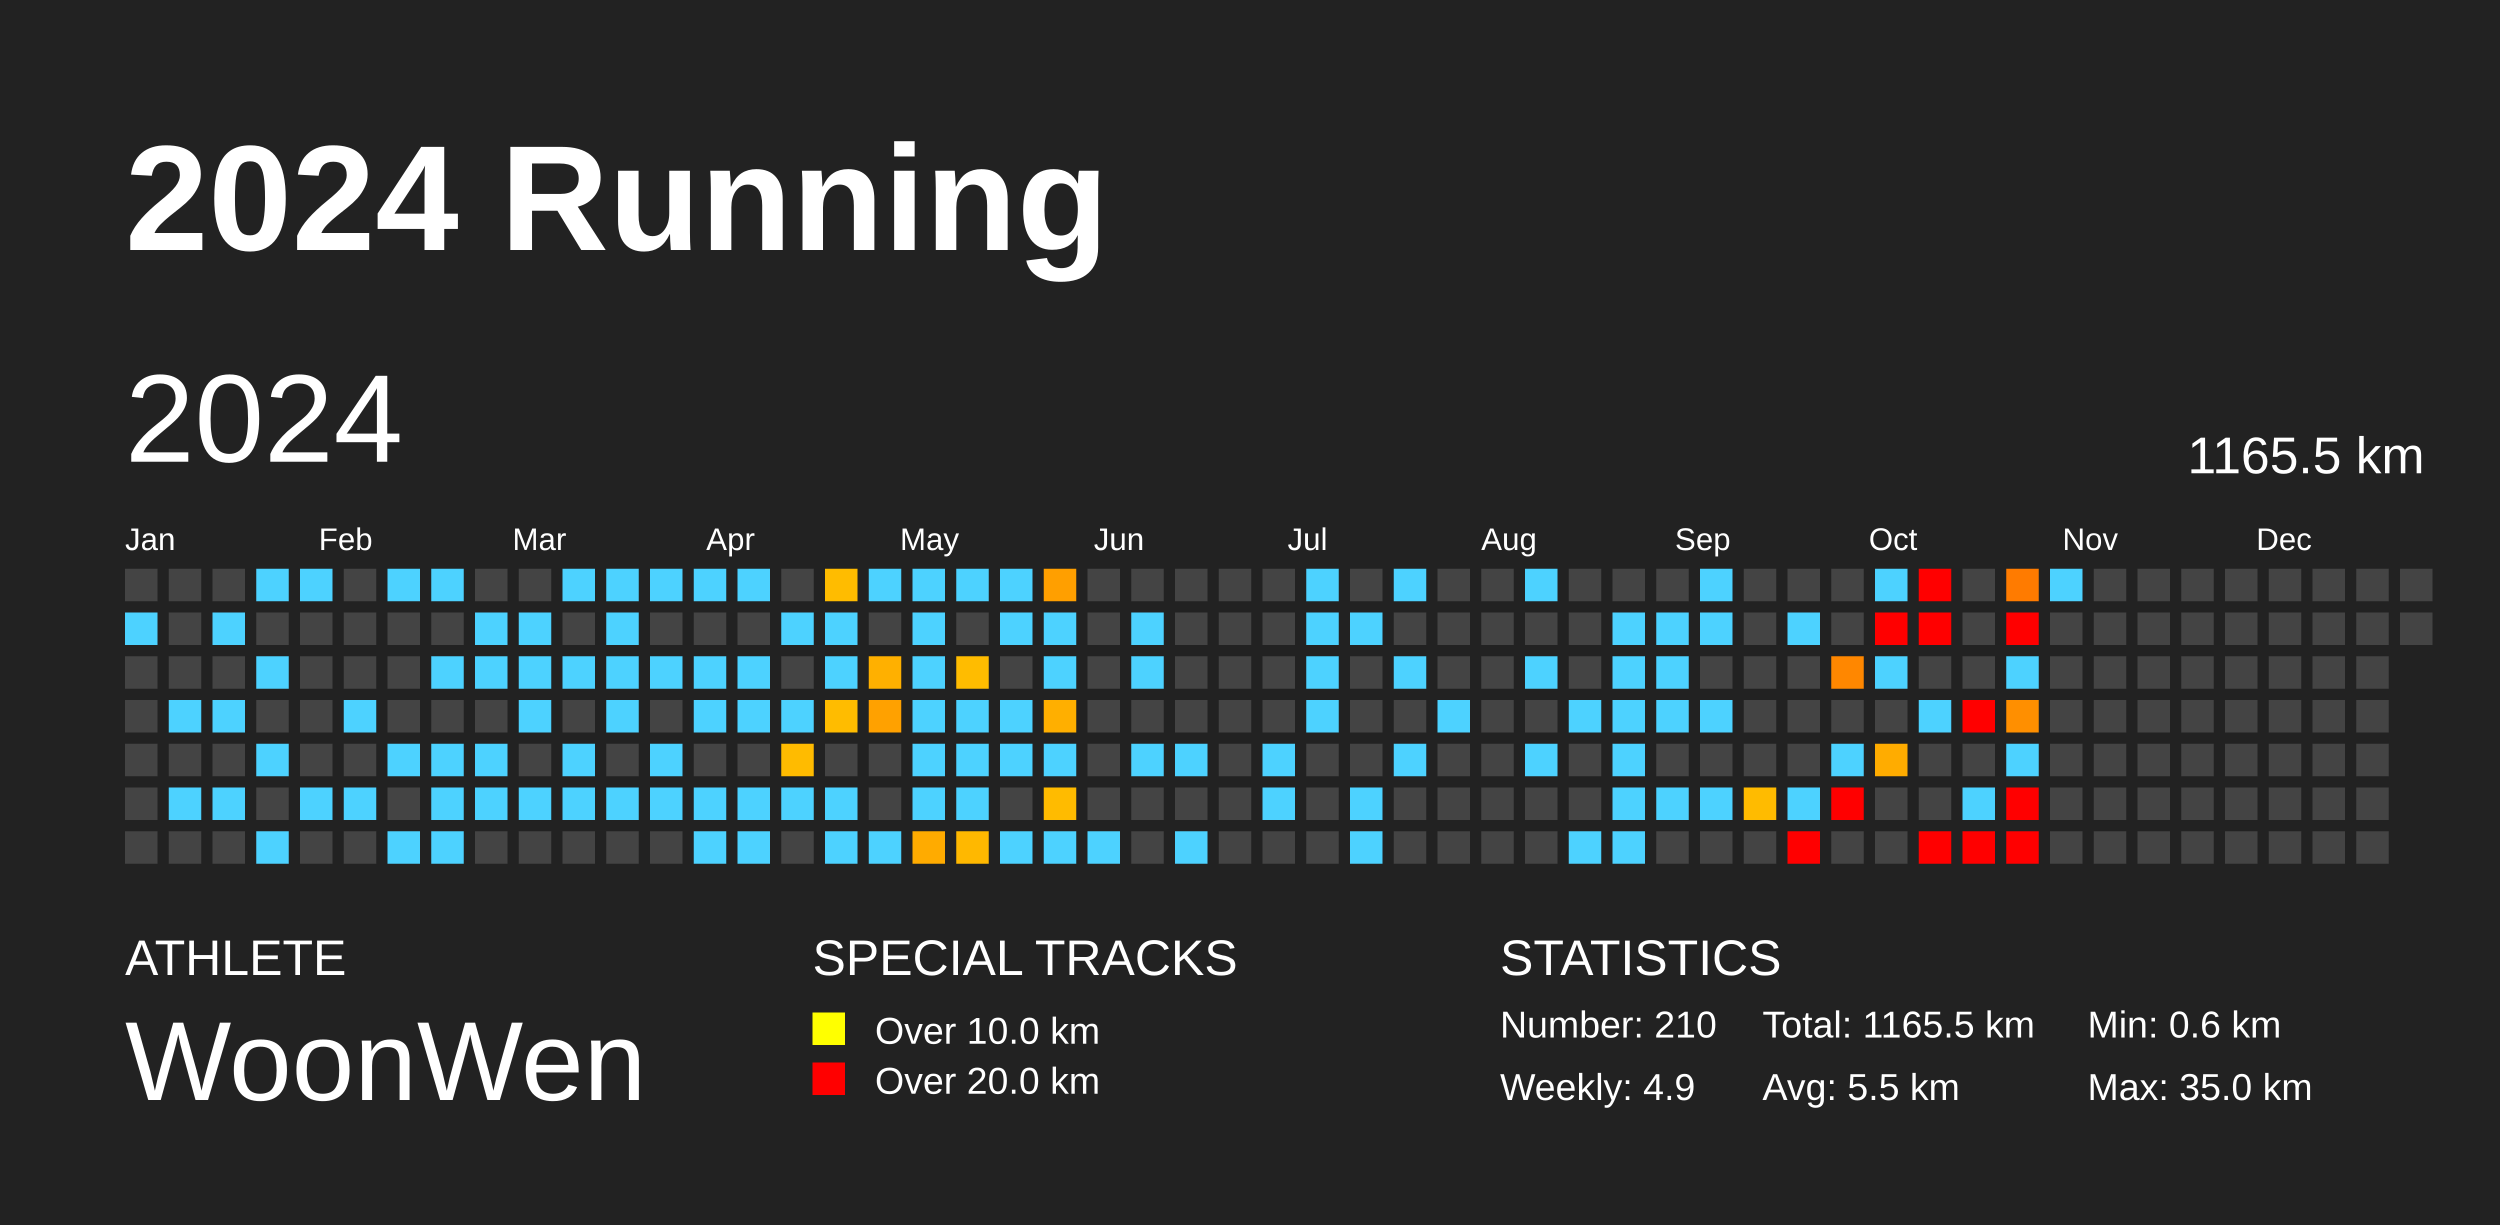
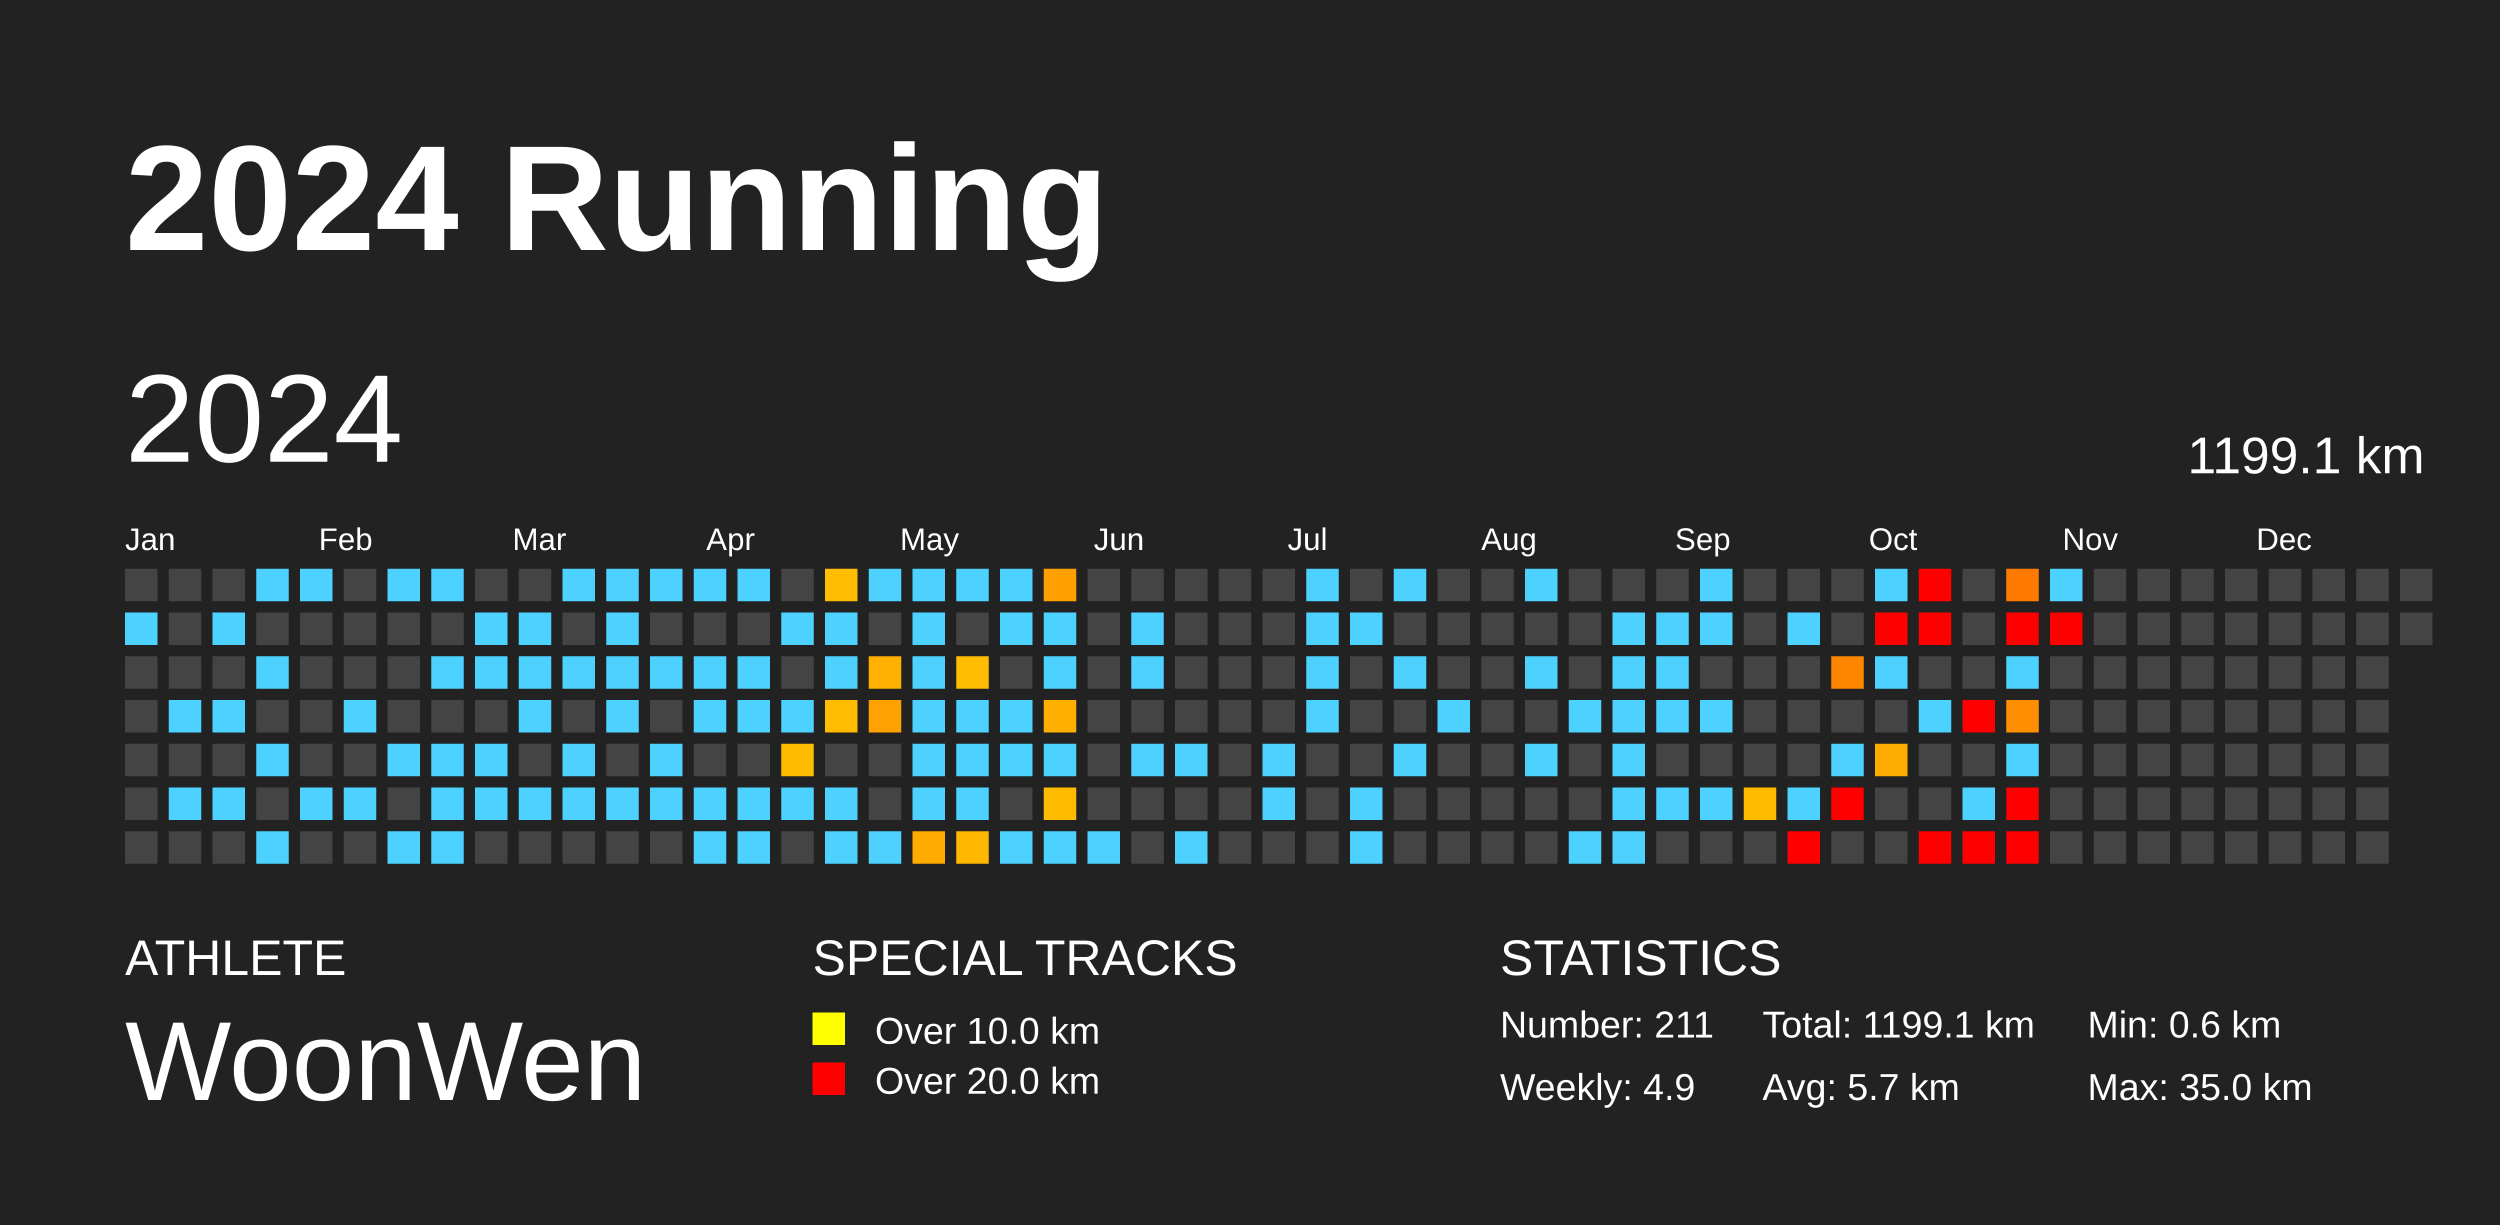
<svg xmlns="http://www.w3.org/2000/svg" baseProfile="full" height="98mm" version="1.1" viewBox="0,0,200,98" width="200mm">
  <defs />
  <rect fill="#222222" height="98" width="200" x="0" y="0" />
  <text fill="#FFFFFF" style="font-size:12px; font-family:Arial; font-weight:bold;" x="10" y="20">2024 Running</text>
  <text fill="#FFFFFF" style="font-size:4px; font-family:Arial" x="10" y="78">ATHLETE</text>
  <text fill="#FFFFFF" style="font-size:9px; font-family:Arial" x="10" y="88">WoonWen</text>
  <text fill="#FFFFFF" style="font-size:4px; font-family:Arial" x="65" y="78">SPECIAL TRACKS</text>
  <rect fill="yellow" height="2.6" width="2.6" x="65" y="81" />
  <text fill="#FFFFFF" style="font-size:3px; font-family:Arial" x="70" y="83.5">Over 10.0 km</text>
  <rect fill="red" height="2.6" width="2.6" x="65" y="85" />
  <text fill="#FFFFFF" style="font-size:3px; font-family:Arial" x="70" y="87.5">Over 20.0 km</text>
  <text fill="#FFFFFF" style="font-size:4px; font-family:Arial" x="120" y="78">STATISTICS</text>
-   <text fill="#FFFFFF" style="font-size:3px; font-family:Arial" x="120" y="83">Number: 210</text>
+   <text fill="#FFFFFF" style="font-size:3px; font-family:Arial" x="120" y="83">Number: 211</text>
  <text fill="#FFFFFF" style="font-size:3px; font-family:Arial" x="120" y="88">Weekly: 4.9</text>
-   <text fill="#FFFFFF" style="font-size:3px; font-family:Arial" x="141" y="83">Total: 1165.5 km</text>
-   <text fill="#FFFFFF" style="font-size:3px; font-family:Arial" x="141" y="88">Avg: 5.5 km</text>
+   <text fill="#FFFFFF" style="font-size:3px; font-family:Arial" x="141" y="83">Total: 1199.1 km</text>
+   <text fill="#FFFFFF" style="font-size:3px; font-family:Arial" x="141" y="88">Avg: 5.7 km</text>
  <text fill="#FFFFFF" style="font-size:3px; font-family:Arial" x="167" y="83">Min: 0.6 km</text>
  <text fill="#FFFFFF" style="font-size:3px; font-family:Arial" x="167" y="88">Max: 35.0 km</text>
  <text dominant-baseline="hanging" fill="#FFFFFF" style="font-size:10.0px; font-family:Arial;" x="10" y="30">2024</text>
-   <text dominant-baseline="hanging" fill="#FFFFFF" style="font-size:4.125px; font-family:Arial;" x="175" y="35">1165.5 km</text>
+   <text dominant-baseline="hanging" fill="#FFFFFF" style="font-size:4.125px; font-family:Arial;" x="175" y="35">1199.1 km</text>
  <text fill="#FFFFFF" style="font-size:2.5px; font-family:Arial" x="10.0" y="44">Jan</text>
  <text fill="#FFFFFF" style="font-size:2.5px; font-family:Arial" x="25.5" y="44">Feb</text>
  <text fill="#FFFFFF" style="font-size:2.5px; font-family:Arial" x="41.0" y="44">Mar</text>
  <text fill="#FFFFFF" style="font-size:2.5px; font-family:Arial" x="56.5" y="44">Apr</text>
  <text fill="#FFFFFF" style="font-size:2.5px; font-family:Arial" x="72.0" y="44">May</text>
  <text fill="#FFFFFF" style="font-size:2.5px; font-family:Arial" x="87.5" y="44">Jun</text>
  <text fill="#FFFFFF" style="font-size:2.5px; font-family:Arial" x="103.0" y="44">Jul</text>
  <text fill="#FFFFFF" style="font-size:2.5px; font-family:Arial" x="118.5" y="44">Aug</text>
  <text fill="#FFFFFF" style="font-size:2.5px; font-family:Arial" x="134.0" y="44">Sep</text>
  <text fill="#FFFFFF" style="font-size:2.5px; font-family:Arial" x="149.5" y="44">Oct</text>
  <text fill="#FFFFFF" style="font-size:2.5px; font-family:Arial" x="165.0" y="44">Nov</text>
  <text fill="#FFFFFF" style="font-size:2.5px; font-family:Arial" x="180.5" y="44">Dec</text>
  <rect fill="#444444" height="2.6" width="2.6" x="10.0" y="45.5" />
  <rect fill="#4dd2ff" height="2.6" width="2.6" x="10.0" y="49.0" />
  <rect fill="#444444" height="2.6" width="2.6" x="10.0" y="52.5" />
  <rect fill="#444444" height="2.6" width="2.6" x="10.0" y="56.0" />
  <rect fill="#444444" height="2.6" width="2.6" x="10.0" y="59.5" />
  <rect fill="#444444" height="2.6" width="2.6" x="10.0" y="63.0" />
  <rect fill="#444444" height="2.6" width="2.6" x="10.0" y="66.5" />
  <rect fill="#444444" height="2.6" width="2.6" x="13.5" y="45.5" />
  <rect fill="#444444" height="2.6" width="2.6" x="13.5" y="49.0" />
  <rect fill="#444444" height="2.6" width="2.6" x="13.5" y="52.5" />
  <rect fill="#4dd2ff" height="2.6" width="2.6" x="13.5" y="56.0" />
  <rect fill="#444444" height="2.6" width="2.6" x="13.5" y="59.5" />
  <rect fill="#4dd2ff" height="2.6" width="2.6" x="13.5" y="63.0" />
  <rect fill="#444444" height="2.6" width="2.6" x="13.5" y="66.5" />
  <rect fill="#444444" height="2.6" width="2.6" x="17.0" y="45.5" />
  <rect fill="#4dd2ff" height="2.6" width="2.6" x="17.0" y="49.0" />
  <rect fill="#444444" height="2.6" width="2.6" x="17.0" y="52.5" />
  <rect fill="#4dd2ff" height="2.6" width="2.6" x="17.0" y="56.0" />
  <rect fill="#444444" height="2.6" width="2.6" x="17.0" y="59.5" />
  <rect fill="#4dd2ff" height="2.6" width="2.6" x="17.0" y="63.0" />
  <rect fill="#444444" height="2.6" width="2.6" x="17.0" y="66.5" />
  <rect fill="#4dd2ff" height="2.6" width="2.6" x="20.5" y="45.5" />
  <rect fill="#444444" height="2.6" width="2.6" x="20.5" y="49.0" />
  <rect fill="#4dd2ff" height="2.6" width="2.6" x="20.5" y="52.5" />
  <rect fill="#444444" height="2.6" width="2.6" x="20.5" y="56.0" />
  <rect fill="#4dd2ff" height="2.6" width="2.6" x="20.5" y="59.5" />
  <rect fill="#444444" height="2.6" width="2.6" x="20.5" y="63.0" />
  <rect fill="#4dd2ff" height="2.6" width="2.6" x="20.5" y="66.5" />
  <rect fill="#4dd2ff" height="2.6" width="2.6" x="24.0" y="45.5" />
  <rect fill="#444444" height="2.6" width="2.6" x="24.0" y="49.0" />
  <rect fill="#444444" height="2.6" width="2.6" x="24.0" y="52.5" />
  <rect fill="#444444" height="2.6" width="2.6" x="24.0" y="56.0" />
  <rect fill="#444444" height="2.6" width="2.6" x="24.0" y="59.5" />
  <rect fill="#4dd2ff" height="2.6" width="2.6" x="24.0" y="63.0" />
  <rect fill="#444444" height="2.6" width="2.6" x="24.0" y="66.5" />
  <rect fill="#444444" height="2.6" width="2.6" x="27.5" y="45.5" />
  <rect fill="#444444" height="2.6" width="2.6" x="27.5" y="49.0" />
  <rect fill="#444444" height="2.6" width="2.6" x="27.5" y="52.5" />
  <rect fill="#4dd2ff" height="2.6" width="2.6" x="27.5" y="56.0" />
  <rect fill="#444444" height="2.6" width="2.6" x="27.5" y="59.5" />
  <rect fill="#4dd2ff" height="2.6" width="2.6" x="27.5" y="63.0" />
  <rect fill="#444444" height="2.6" width="2.6" x="27.5" y="66.5" />
  <rect fill="#4dd2ff" height="2.6" width="2.6" x="31.0" y="45.5" />
  <rect fill="#444444" height="2.6" width="2.6" x="31.0" y="49.0" />
  <rect fill="#444444" height="2.6" width="2.6" x="31.0" y="52.5" />
  <rect fill="#444444" height="2.6" width="2.6" x="31.0" y="56.0" />
  <rect fill="#4dd2ff" height="2.6" width="2.6" x="31.0" y="59.5" />
  <rect fill="#444444" height="2.6" width="2.6" x="31.0" y="63.0" />
  <rect fill="#4dd2ff" height="2.6" width="2.6" x="31.0" y="66.5" />
  <rect fill="#4dd2ff" height="2.6" width="2.6" x="34.5" y="45.5" />
  <rect fill="#444444" height="2.6" width="2.6" x="34.5" y="49.0" />
  <rect fill="#4dd2ff" height="2.6" width="2.6" x="34.5" y="52.5" />
  <rect fill="#444444" height="2.6" width="2.6" x="34.5" y="56.0" />
  <rect fill="#4dd2ff" height="2.6" width="2.6" x="34.5" y="59.5" />
  <rect fill="#4dd2ff" height="2.6" width="2.6" x="34.5" y="63.0" />
  <rect fill="#4dd2ff" height="2.6" width="2.6" x="34.5" y="66.5" />
  <rect fill="#444444" height="2.6" width="2.6" x="38.0" y="45.5" />
  <rect fill="#4dd2ff" height="2.6" width="2.6" x="38.0" y="49.0" />
  <rect fill="#4dd2ff" height="2.6" width="2.6" x="38.0" y="52.5" />
  <rect fill="#444444" height="2.6" width="2.6" x="38.0" y="56.0" />
  <rect fill="#4dd2ff" height="2.6" width="2.6" x="38.0" y="59.5" />
  <rect fill="#4dd2ff" height="2.6" width="2.6" x="38.0" y="63.0" />
  <rect fill="#444444" height="2.6" width="2.6" x="38.0" y="66.5" />
  <rect fill="#444444" height="2.6" width="2.6" x="41.5" y="45.5" />
  <rect fill="#4dd2ff" height="2.6" width="2.6" x="41.5" y="49.0" />
  <rect fill="#4dd2ff" height="2.6" width="2.6" x="41.5" y="52.5" />
  <rect fill="#4dd2ff" height="2.6" width="2.6" x="41.5" y="56.0" />
  <rect fill="#444444" height="2.6" width="2.6" x="41.5" y="59.5" />
  <rect fill="#4dd2ff" height="2.6" width="2.6" x="41.5" y="63.0" />
  <rect fill="#444444" height="2.6" width="2.6" x="41.5" y="66.5" />
  <rect fill="#4dd2ff" height="2.6" width="2.6" x="45.0" y="45.5" />
  <rect fill="#444444" height="2.6" width="2.6" x="45.0" y="49.0" />
  <rect fill="#4dd2ff" height="2.6" width="2.6" x="45.0" y="52.5" />
  <rect fill="#444444" height="2.6" width="2.6" x="45.0" y="56.0" />
  <rect fill="#4dd2ff" height="2.6" width="2.6" x="45.0" y="59.5" />
  <rect fill="#4dd2ff" height="2.6" width="2.6" x="45.0" y="63.0" />
  <rect fill="#444444" height="2.6" width="2.6" x="45.0" y="66.5" />
  <rect fill="#4dd2ff" height="2.6" width="2.6" x="48.5" y="45.5" />
  <rect fill="#4dd2ff" height="2.6" width="2.6" x="48.5" y="49.0" />
  <rect fill="#4dd2ff" height="2.6" width="2.6" x="48.5" y="52.5" />
  <rect fill="#4dd2ff" height="2.6" width="2.6" x="48.5" y="56.0" />
  <rect fill="#444444" height="2.6" width="2.6" x="48.5" y="59.5" />
  <rect fill="#4dd2ff" height="2.6" width="2.6" x="48.5" y="63.0" />
  <rect fill="#444444" height="2.6" width="2.6" x="48.5" y="66.5" />
  <rect fill="#4dd2ff" height="2.6" width="2.6" x="52.0" y="45.5" />
  <rect fill="#444444" height="2.6" width="2.6" x="52.0" y="49.0" />
  <rect fill="#4dd2ff" height="2.6" width="2.6" x="52.0" y="52.5" />
  <rect fill="#444444" height="2.6" width="2.6" x="52.0" y="56.0" />
  <rect fill="#4dd2ff" height="2.6" width="2.6" x="52.0" y="59.5" />
  <rect fill="#4dd2ff" height="2.6" width="2.6" x="52.0" y="63.0" />
  <rect fill="#444444" height="2.6" width="2.6" x="52.0" y="66.5" />
  <rect fill="#4dd2ff" height="2.6" width="2.6" x="55.5" y="45.5" />
  <rect fill="#444444" height="2.6" width="2.6" x="55.5" y="49.0" />
  <rect fill="#4dd2ff" height="2.6" width="2.6" x="55.5" y="52.5" />
  <rect fill="#4dd2ff" height="2.6" width="2.6" x="55.5" y="56.0" />
  <rect fill="#444444" height="2.6" width="2.6" x="55.5" y="59.5" />
  <rect fill="#4dd2ff" height="2.6" width="2.6" x="55.5" y="63.0" />
  <rect fill="#4dd2ff" height="2.6" width="2.6" x="55.5" y="66.5" />
  <rect fill="#4dd2ff" height="2.6" width="2.6" x="59.0" y="45.5" />
  <rect fill="#444444" height="2.6" width="2.6" x="59.0" y="49.0" />
  <rect fill="#4dd2ff" height="2.6" width="2.6" x="59.0" y="52.5" />
  <rect fill="#4dd2ff" height="2.6" width="2.6" x="59.0" y="56.0" />
  <rect fill="#444444" height="2.6" width="2.6" x="59.0" y="59.5" />
  <rect fill="#4dd2ff" height="2.6" width="2.6" x="59.0" y="63.0" />
  <rect fill="#4dd2ff" height="2.6" width="2.6" x="59.0" y="66.5" />
  <rect fill="#444444" height="2.6" width="2.6" x="62.5" y="45.5" />
  <rect fill="#4dd2ff" height="2.6" width="2.6" x="62.5" y="49.0" />
  <rect fill="#444444" height="2.6" width="2.6" x="62.5" y="52.5" />
  <rect fill="#4dd2ff" height="2.6" width="2.6" x="62.5" y="56.0" />
  <rect fill="#ffbb00" height="2.6" width="2.6" x="62.5" y="59.5" />
  <rect fill="#4dd2ff" height="2.6" width="2.6" x="62.5" y="63.0" />
  <rect fill="#444444" height="2.6" width="2.6" x="62.5" y="66.5" />
  <rect fill="#ffbc00" height="2.6" width="2.6" x="66.0" y="45.5" />
  <rect fill="#4dd2ff" height="2.6" width="2.6" x="66.0" y="49.0" />
  <rect fill="#4dd2ff" height="2.6" width="2.6" x="66.0" y="52.5" />
  <rect fill="#ffbc00" height="2.6" width="2.6" x="66.0" y="56.0" />
  <rect fill="#444444" height="2.6" width="2.6" x="66.0" y="59.5" />
  <rect fill="#4dd2ff" height="2.6" width="2.6" x="66.0" y="63.0" />
  <rect fill="#4dd2ff" height="2.6" width="2.6" x="66.0" y="66.5" />
  <rect fill="#4dd2ff" height="2.6" width="2.6" x="69.5" y="45.5" />
  <rect fill="#444444" height="2.6" width="2.6" x="69.5" y="49.0" />
  <rect fill="#ffb000" height="2.6" width="2.6" x="69.5" y="52.5" />
  <rect fill="#ffa100" height="2.6" width="2.6" x="69.5" y="56.0" />
  <rect fill="#444444" height="2.6" width="2.6" x="69.5" y="59.5" />
  <rect fill="#444444" height="2.6" width="2.6" x="69.5" y="63.0" />
  <rect fill="#4dd2ff" height="2.6" width="2.6" x="69.5" y="66.5" />
  <rect fill="#4dd2ff" height="2.6" width="2.6" x="73.0" y="45.5" />
  <rect fill="#4dd2ff" height="2.6" width="2.6" x="73.0" y="49.0" />
  <rect fill="#4dd2ff" height="2.6" width="2.6" x="73.0" y="52.5" />
  <rect fill="#4dd2ff" height="2.6" width="2.6" x="73.0" y="56.0" />
  <rect fill="#4dd2ff" height="2.6" width="2.6" x="73.0" y="59.5" />
  <rect fill="#4dd2ff" height="2.6" width="2.6" x="73.0" y="63.0" />
  <rect fill="#ffab00" height="2.6" width="2.6" x="73.0" y="66.5" />
  <rect fill="#4dd2ff" height="2.6" width="2.6" x="76.5" y="45.5" />
  <rect fill="#444444" height="2.6" width="2.6" x="76.5" y="49.0" />
  <rect fill="#ffbc00" height="2.6" width="2.6" x="76.5" y="52.5" />
  <rect fill="#4dd2ff" height="2.6" width="2.6" x="76.5" y="56.0" />
  <rect fill="#4dd2ff" height="2.6" width="2.6" x="76.5" y="59.5" />
  <rect fill="#4dd2ff" height="2.6" width="2.6" x="76.5" y="63.0" />
  <rect fill="#ffb800" height="2.6" width="2.6" x="76.5" y="66.5" />
  <rect fill="#4dd2ff" height="2.6" width="2.6" x="80.0" y="45.5" />
  <rect fill="#4dd2ff" height="2.6" width="2.6" x="80.0" y="49.0" />
  <rect fill="#444444" height="2.6" width="2.6" x="80.0" y="52.5" />
  <rect fill="#4dd2ff" height="2.6" width="2.6" x="80.0" y="56.0" />
  <rect fill="#4dd2ff" height="2.6" width="2.6" x="80.0" y="59.5" />
  <rect fill="#444444" height="2.6" width="2.6" x="80.0" y="63.0" />
  <rect fill="#4dd2ff" height="2.6" width="2.6" x="80.0" y="66.5" />
  <rect fill="#ff9f00" height="2.6" width="2.6" x="83.5" y="45.5" />
  <rect fill="#4dd2ff" height="2.6" width="2.6" x="83.5" y="49.0" />
  <rect fill="#4dd2ff" height="2.6" width="2.6" x="83.5" y="52.5" />
  <rect fill="#ffaf00" height="2.6" width="2.6" x="83.5" y="56.0" />
  <rect fill="#4dd2ff" height="2.6" width="2.6" x="83.5" y="59.5" />
  <rect fill="#ffbb00" height="2.6" width="2.6" x="83.5" y="63.0" />
  <rect fill="#4dd2ff" height="2.6" width="2.6" x="83.5" y="66.5" />
  <rect fill="#444444" height="2.6" width="2.6" x="87.0" y="45.5" />
  <rect fill="#444444" height="2.6" width="2.6" x="87.0" y="49.0" />
  <rect fill="#444444" height="2.6" width="2.6" x="87.0" y="52.5" />
  <rect fill="#444444" height="2.6" width="2.6" x="87.0" y="56.0" />
  <rect fill="#444444" height="2.6" width="2.6" x="87.0" y="59.5" />
  <rect fill="#444444" height="2.6" width="2.6" x="87.0" y="63.0" />
  <rect fill="#4dd2ff" height="2.6" width="2.6" x="87.0" y="66.5" />
  <rect fill="#444444" height="2.6" width="2.6" x="90.5" y="45.5" />
  <rect fill="#4dd2ff" height="2.6" width="2.6" x="90.5" y="49.0" />
  <rect fill="#4dd2ff" height="2.6" width="2.6" x="90.5" y="52.5" />
  <rect fill="#444444" height="2.6" width="2.6" x="90.5" y="56.0" />
  <rect fill="#4dd2ff" height="2.6" width="2.6" x="90.5" y="59.5" />
  <rect fill="#444444" height="2.6" width="2.6" x="90.5" y="63.0" />
  <rect fill="#444444" height="2.6" width="2.6" x="90.5" y="66.5" />
  <rect fill="#444444" height="2.6" width="2.6" x="94.0" y="45.5" />
  <rect fill="#444444" height="2.6" width="2.6" x="94.0" y="49.0" />
  <rect fill="#444444" height="2.6" width="2.6" x="94.0" y="52.5" />
  <rect fill="#444444" height="2.6" width="2.6" x="94.0" y="56.0" />
  <rect fill="#4dd2ff" height="2.6" width="2.6" x="94.0" y="59.5" />
  <rect fill="#444444" height="2.6" width="2.6" x="94.0" y="63.0" />
  <rect fill="#4dd2ff" height="2.6" width="2.6" x="94.0" y="66.5" />
  <rect fill="#444444" height="2.6" width="2.6" x="97.5" y="45.5" />
  <rect fill="#444444" height="2.6" width="2.6" x="97.5" y="49.0" />
  <rect fill="#444444" height="2.6" width="2.6" x="97.5" y="52.5" />
  <rect fill="#444444" height="2.6" width="2.6" x="97.5" y="56.0" />
  <rect fill="#444444" height="2.6" width="2.6" x="97.5" y="59.5" />
  <rect fill="#444444" height="2.6" width="2.6" x="97.5" y="63.0" />
  <rect fill="#444444" height="2.6" width="2.6" x="97.5" y="66.5" />
  <rect fill="#444444" height="2.6" width="2.6" x="101.0" y="45.5" />
  <rect fill="#444444" height="2.6" width="2.6" x="101.0" y="49.0" />
  <rect fill="#444444" height="2.6" width="2.6" x="101.0" y="52.5" />
  <rect fill="#444444" height="2.6" width="2.6" x="101.0" y="56.0" />
  <rect fill="#4dd2ff" height="2.6" width="2.6" x="101.0" y="59.5" />
  <rect fill="#4dd2ff" height="2.6" width="2.6" x="101.0" y="63.0" />
  <rect fill="#444444" height="2.6" width="2.6" x="101.0" y="66.5" />
  <rect fill="#4dd2ff" height="2.6" width="2.6" x="104.5" y="45.5" />
  <rect fill="#4dd2ff" height="2.6" width="2.6" x="104.5" y="49.0" />
  <rect fill="#4dd2ff" height="2.6" width="2.6" x="104.5" y="52.5" />
  <rect fill="#4dd2ff" height="2.6" width="2.6" x="104.5" y="56.0" />
  <rect fill="#444444" height="2.6" width="2.6" x="104.5" y="59.5" />
  <rect fill="#444444" height="2.6" width="2.6" x="104.5" y="63.0" />
  <rect fill="#444444" height="2.6" width="2.6" x="104.5" y="66.5" />
  <rect fill="#444444" height="2.6" width="2.6" x="108.0" y="45.5" />
  <rect fill="#4dd2ff" height="2.6" width="2.6" x="108.0" y="49.0" />
  <rect fill="#444444" height="2.6" width="2.6" x="108.0" y="52.5" />
  <rect fill="#444444" height="2.6" width="2.6" x="108.0" y="56.0" />
  <rect fill="#444444" height="2.6" width="2.6" x="108.0" y="59.5" />
  <rect fill="#4dd2ff" height="2.6" width="2.6" x="108.0" y="63.0" />
  <rect fill="#4dd2ff" height="2.6" width="2.6" x="108.0" y="66.5" />
  <rect fill="#4dd2ff" height="2.6" width="2.6" x="111.5" y="45.5" />
  <rect fill="#444444" height="2.6" width="2.6" x="111.5" y="49.0" />
  <rect fill="#4dd2ff" height="2.6" width="2.6" x="111.5" y="52.5" />
  <rect fill="#444444" height="2.6" width="2.6" x="111.5" y="56.0" />
  <rect fill="#4dd2ff" height="2.6" width="2.6" x="111.5" y="59.5" />
  <rect fill="#444444" height="2.6" width="2.6" x="111.5" y="63.0" />
  <rect fill="#444444" height="2.6" width="2.6" x="111.5" y="66.5" />
  <rect fill="#444444" height="2.6" width="2.6" x="115.0" y="45.5" />
  <rect fill="#444444" height="2.6" width="2.6" x="115.0" y="49.0" />
  <rect fill="#444444" height="2.6" width="2.6" x="115.0" y="52.5" />
  <rect fill="#4dd2ff" height="2.6" width="2.6" x="115.0" y="56.0" />
  <rect fill="#444444" height="2.6" width="2.6" x="115.0" y="59.5" />
  <rect fill="#444444" height="2.6" width="2.6" x="115.0" y="63.0" />
  <rect fill="#444444" height="2.6" width="2.6" x="115.0" y="66.5" />
  <rect fill="#444444" height="2.6" width="2.6" x="118.5" y="45.5" />
  <rect fill="#444444" height="2.6" width="2.6" x="118.5" y="49.0" />
  <rect fill="#444444" height="2.6" width="2.6" x="118.5" y="52.5" />
  <rect fill="#444444" height="2.6" width="2.6" x="118.5" y="56.0" />
  <rect fill="#444444" height="2.6" width="2.6" x="118.5" y="59.5" />
  <rect fill="#444444" height="2.6" width="2.6" x="118.5" y="63.0" />
  <rect fill="#444444" height="2.6" width="2.6" x="118.5" y="66.5" />
  <rect fill="#4dd2ff" height="2.6" width="2.6" x="122.0" y="45.5" />
  <rect fill="#444444" height="2.6" width="2.6" x="122.0" y="49.0" />
  <rect fill="#4dd2ff" height="2.6" width="2.6" x="122.0" y="52.5" />
  <rect fill="#444444" height="2.6" width="2.6" x="122.0" y="56.0" />
  <rect fill="#4dd2ff" height="2.6" width="2.6" x="122.0" y="59.5" />
  <rect fill="#444444" height="2.6" width="2.6" x="122.0" y="63.0" />
  <rect fill="#444444" height="2.6" width="2.6" x="122.0" y="66.5" />
  <rect fill="#444444" height="2.6" width="2.6" x="125.5" y="45.5" />
  <rect fill="#444444" height="2.6" width="2.6" x="125.5" y="49.0" />
  <rect fill="#444444" height="2.6" width="2.6" x="125.5" y="52.5" />
  <rect fill="#4dd2ff" height="2.6" width="2.6" x="125.5" y="56.0" />
  <rect fill="#444444" height="2.6" width="2.6" x="125.5" y="59.5" />
  <rect fill="#444444" height="2.6" width="2.6" x="125.5" y="63.0" />
  <rect fill="#4dd2ff" height="2.6" width="2.6" x="125.5" y="66.5" />
  <rect fill="#444444" height="2.6" width="2.6" x="129.0" y="45.5" />
  <rect fill="#4dd2ff" height="2.6" width="2.6" x="129.0" y="49.0" />
  <rect fill="#4dd2ff" height="2.6" width="2.6" x="129.0" y="52.5" />
  <rect fill="#4dd2ff" height="2.6" width="2.6" x="129.0" y="56.0" />
  <rect fill="#4dd2ff" height="2.6" width="2.6" x="129.0" y="59.5" />
  <rect fill="#4dd2ff" height="2.6" width="2.6" x="129.0" y="63.0" />
  <rect fill="#4dd2ff" height="2.6" width="2.6" x="129.0" y="66.5" />
  <rect fill="#444444" height="2.6" width="2.6" x="132.5" y="45.5" />
  <rect fill="#4dd2ff" height="2.6" width="2.6" x="132.5" y="49.0" />
  <rect fill="#4dd2ff" height="2.6" width="2.6" x="132.5" y="52.5" />
  <rect fill="#4dd2ff" height="2.6" width="2.6" x="132.5" y="56.0" />
  <rect fill="#444444" height="2.6" width="2.6" x="132.5" y="59.5" />
  <rect fill="#4dd2ff" height="2.6" width="2.6" x="132.5" y="63.0" />
  <rect fill="#444444" height="2.6" width="2.6" x="132.5" y="66.5" />
  <rect fill="#4dd2ff" height="2.6" width="2.6" x="136.0" y="45.5" />
  <rect fill="#4dd2ff" height="2.6" width="2.6" x="136.0" y="49.0" />
  <rect fill="#444444" height="2.6" width="2.6" x="136.0" y="52.5" />
  <rect fill="#4dd2ff" height="2.6" width="2.6" x="136.0" y="56.0" />
  <rect fill="#444444" height="2.6" width="2.6" x="136.0" y="59.5" />
  <rect fill="#4dd2ff" height="2.6" width="2.6" x="136.0" y="63.0" />
  <rect fill="#444444" height="2.6" width="2.6" x="136.0" y="66.5" />
  <rect fill="#444444" height="2.6" width="2.6" x="139.5" y="45.5" />
  <rect fill="#444444" height="2.6" width="2.6" x="139.5" y="49.0" />
  <rect fill="#444444" height="2.6" width="2.6" x="139.5" y="52.5" />
  <rect fill="#444444" height="2.6" width="2.6" x="139.5" y="56.0" />
  <rect fill="#444444" height="2.6" width="2.6" x="139.5" y="59.5" />
  <rect fill="#ffbb00" height="2.6" width="2.6" x="139.5" y="63.0" />
  <rect fill="#444444" height="2.6" width="2.6" x="139.5" y="66.5" />
  <rect fill="#444444" height="2.6" width="2.6" x="143.0" y="45.5" />
  <rect fill="#4dd2ff" height="2.6" width="2.6" x="143.0" y="49.0" />
  <rect fill="#444444" height="2.6" width="2.6" x="143.0" y="52.5" />
  <rect fill="#444444" height="2.6" width="2.6" x="143.0" y="56.0" />
  <rect fill="#444444" height="2.6" width="2.6" x="143.0" y="59.5" />
  <rect fill="#4dd2ff" height="2.6" width="2.6" x="143.0" y="63.0" />
  <rect fill="red" height="2.6" width="2.6" x="143.0" y="66.5" />
  <rect fill="#444444" height="2.6" width="2.6" x="146.5" y="45.5" />
  <rect fill="#444444" height="2.6" width="2.6" x="146.5" y="49.0" />
  <rect fill="#ff8700" height="2.6" width="2.6" x="146.5" y="52.5" />
  <rect fill="#444444" height="2.6" width="2.6" x="146.5" y="56.0" />
  <rect fill="#4dd2ff" height="2.6" width="2.6" x="146.5" y="59.5" />
  <rect fill="red" height="2.6" width="2.6" x="146.5" y="63.0" />
  <rect fill="#444444" height="2.6" width="2.6" x="146.5" y="66.5" />
  <rect fill="#4dd2ff" height="2.6" width="2.6" x="150.0" y="45.5" />
  <rect fill="red" height="2.6" width="2.6" x="150.0" y="49.0" />
  <rect fill="#4dd2ff" height="2.6" width="2.6" x="150.0" y="52.5" />
  <rect fill="#444444" height="2.6" width="2.6" x="150.0" y="56.0" />
  <rect fill="#ffac00" height="2.6" width="2.6" x="150.0" y="59.5" />
  <rect fill="#444444" height="2.6" width="2.6" x="150.0" y="63.0" />
  <rect fill="#444444" height="2.6" width="2.6" x="150.0" y="66.5" />
  <rect fill="red" height="2.6" width="2.6" x="153.5" y="45.5" />
  <rect fill="red" height="2.6" width="2.6" x="153.5" y="49.0" />
  <rect fill="#444444" height="2.6" width="2.6" x="153.5" y="52.5" />
  <rect fill="#4dd2ff" height="2.6" width="2.6" x="153.5" y="56.0" />
  <rect fill="#444444" height="2.6" width="2.6" x="153.5" y="59.5" />
  <rect fill="#444444" height="2.6" width="2.6" x="153.5" y="63.0" />
  <rect fill="red" height="2.6" width="2.6" x="153.5" y="66.5" />
  <rect fill="#444444" height="2.6" width="2.6" x="157.0" y="45.5" />
  <rect fill="#444444" height="2.6" width="2.6" x="157.0" y="49.0" />
  <rect fill="#444444" height="2.6" width="2.6" x="157.0" y="52.5" />
  <rect fill="red" height="2.6" width="2.6" x="157.0" y="56.0" />
  <rect fill="#444444" height="2.6" width="2.6" x="157.0" y="59.5" />
  <rect fill="#4dd2ff" height="2.6" width="2.6" x="157.0" y="63.0" />
  <rect fill="red" height="2.6" width="2.6" x="157.0" y="66.5" />
  <rect fill="#ff7b00" height="2.6" width="2.6" x="160.5" y="45.5" />
  <rect fill="red" height="2.6" width="2.6" x="160.5" y="49.0" />
  <rect fill="#4dd2ff" height="2.6" width="2.6" x="160.5" y="52.5" />
  <rect fill="#ff8f00" height="2.6" width="2.6" x="160.5" y="56.0" />
  <rect fill="#4dd2ff" height="2.6" width="2.6" x="160.5" y="59.5" />
  <rect fill="red" height="2.6" width="2.6" x="160.5" y="63.0" />
  <rect fill="red" height="2.6" width="2.6" x="160.5" y="66.5" />
  <rect fill="#4dd2ff" height="2.6" width="2.6" x="164.0" y="45.5" />
-   <rect fill="#444444" height="2.6" width="2.6" x="164.0" y="49.0" />
+   <rect fill="red" height="2.6" width="2.6" x="164.0" y="49.0" />
  <rect fill="#444444" height="2.6" width="2.6" x="164.0" y="52.5" />
  <rect fill="#444444" height="2.6" width="2.6" x="164.0" y="56.0" />
  <rect fill="#444444" height="2.6" width="2.6" x="164.0" y="59.5" />
  <rect fill="#444444" height="2.6" width="2.6" x="164.0" y="63.0" />
  <rect fill="#444444" height="2.6" width="2.6" x="164.0" y="66.5" />
  <rect fill="#444444" height="2.6" width="2.6" x="167.5" y="45.5" />
  <rect fill="#444444" height="2.6" width="2.6" x="167.5" y="49.0" />
  <rect fill="#444444" height="2.6" width="2.6" x="167.5" y="52.5" />
  <rect fill="#444444" height="2.6" width="2.6" x="167.5" y="56.0" />
  <rect fill="#444444" height="2.6" width="2.6" x="167.5" y="59.5" />
  <rect fill="#444444" height="2.6" width="2.6" x="167.5" y="63.0" />
  <rect fill="#444444" height="2.6" width="2.6" x="167.5" y="66.5" />
  <rect fill="#444444" height="2.6" width="2.6" x="171.0" y="45.5" />
  <rect fill="#444444" height="2.6" width="2.6" x="171.0" y="49.0" />
  <rect fill="#444444" height="2.6" width="2.6" x="171.0" y="52.5" />
  <rect fill="#444444" height="2.6" width="2.6" x="171.0" y="56.0" />
  <rect fill="#444444" height="2.6" width="2.6" x="171.0" y="59.5" />
  <rect fill="#444444" height="2.6" width="2.6" x="171.0" y="63.0" />
  <rect fill="#444444" height="2.6" width="2.6" x="171.0" y="66.5" />
  <rect fill="#444444" height="2.6" width="2.6" x="174.5" y="45.5" />
  <rect fill="#444444" height="2.6" width="2.6" x="174.5" y="49.0" />
  <rect fill="#444444" height="2.6" width="2.6" x="174.5" y="52.5" />
  <rect fill="#444444" height="2.6" width="2.6" x="174.5" y="56.0" />
  <rect fill="#444444" height="2.6" width="2.6" x="174.5" y="59.5" />
  <rect fill="#444444" height="2.6" width="2.6" x="174.5" y="63.0" />
  <rect fill="#444444" height="2.6" width="2.6" x="174.5" y="66.5" />
  <rect fill="#444444" height="2.6" width="2.6" x="178.0" y="45.5" />
  <rect fill="#444444" height="2.6" width="2.6" x="178.0" y="49.0" />
  <rect fill="#444444" height="2.6" width="2.6" x="178.0" y="52.5" />
  <rect fill="#444444" height="2.6" width="2.6" x="178.0" y="56.0" />
  <rect fill="#444444" height="2.6" width="2.6" x="178.0" y="59.5" />
  <rect fill="#444444" height="2.6" width="2.6" x="178.0" y="63.0" />
  <rect fill="#444444" height="2.6" width="2.6" x="178.0" y="66.5" />
  <rect fill="#444444" height="2.6" width="2.6" x="181.5" y="45.5" />
  <rect fill="#444444" height="2.6" width="2.6" x="181.5" y="49.0" />
  <rect fill="#444444" height="2.6" width="2.6" x="181.5" y="52.5" />
  <rect fill="#444444" height="2.6" width="2.6" x="181.5" y="56.0" />
  <rect fill="#444444" height="2.6" width="2.6" x="181.5" y="59.5" />
  <rect fill="#444444" height="2.6" width="2.6" x="181.5" y="63.0" />
  <rect fill="#444444" height="2.6" width="2.6" x="181.5" y="66.5" />
  <rect fill="#444444" height="2.6" width="2.6" x="185.0" y="45.5" />
  <rect fill="#444444" height="2.6" width="2.6" x="185.0" y="49.0" />
  <rect fill="#444444" height="2.6" width="2.6" x="185.0" y="52.5" />
  <rect fill="#444444" height="2.6" width="2.6" x="185.0" y="56.0" />
  <rect fill="#444444" height="2.6" width="2.6" x="185.0" y="59.5" />
  <rect fill="#444444" height="2.6" width="2.6" x="185.0" y="63.0" />
  <rect fill="#444444" height="2.6" width="2.6" x="185.0" y="66.5" />
  <rect fill="#444444" height="2.6" width="2.6" x="188.5" y="45.5" />
  <rect fill="#444444" height="2.6" width="2.6" x="188.5" y="49.0" />
  <rect fill="#444444" height="2.6" width="2.6" x="188.5" y="52.5" />
  <rect fill="#444444" height="2.6" width="2.6" x="188.5" y="56.0" />
  <rect fill="#444444" height="2.6" width="2.6" x="188.5" y="59.5" />
  <rect fill="#444444" height="2.6" width="2.6" x="188.5" y="63.0" />
  <rect fill="#444444" height="2.6" width="2.6" x="188.5" y="66.5" />
  <rect fill="#444444" height="2.6" width="2.6" x="192.0" y="45.5" />
  <rect fill="#444444" height="2.6" width="2.6" x="192.0" y="49.0" />
</svg>
